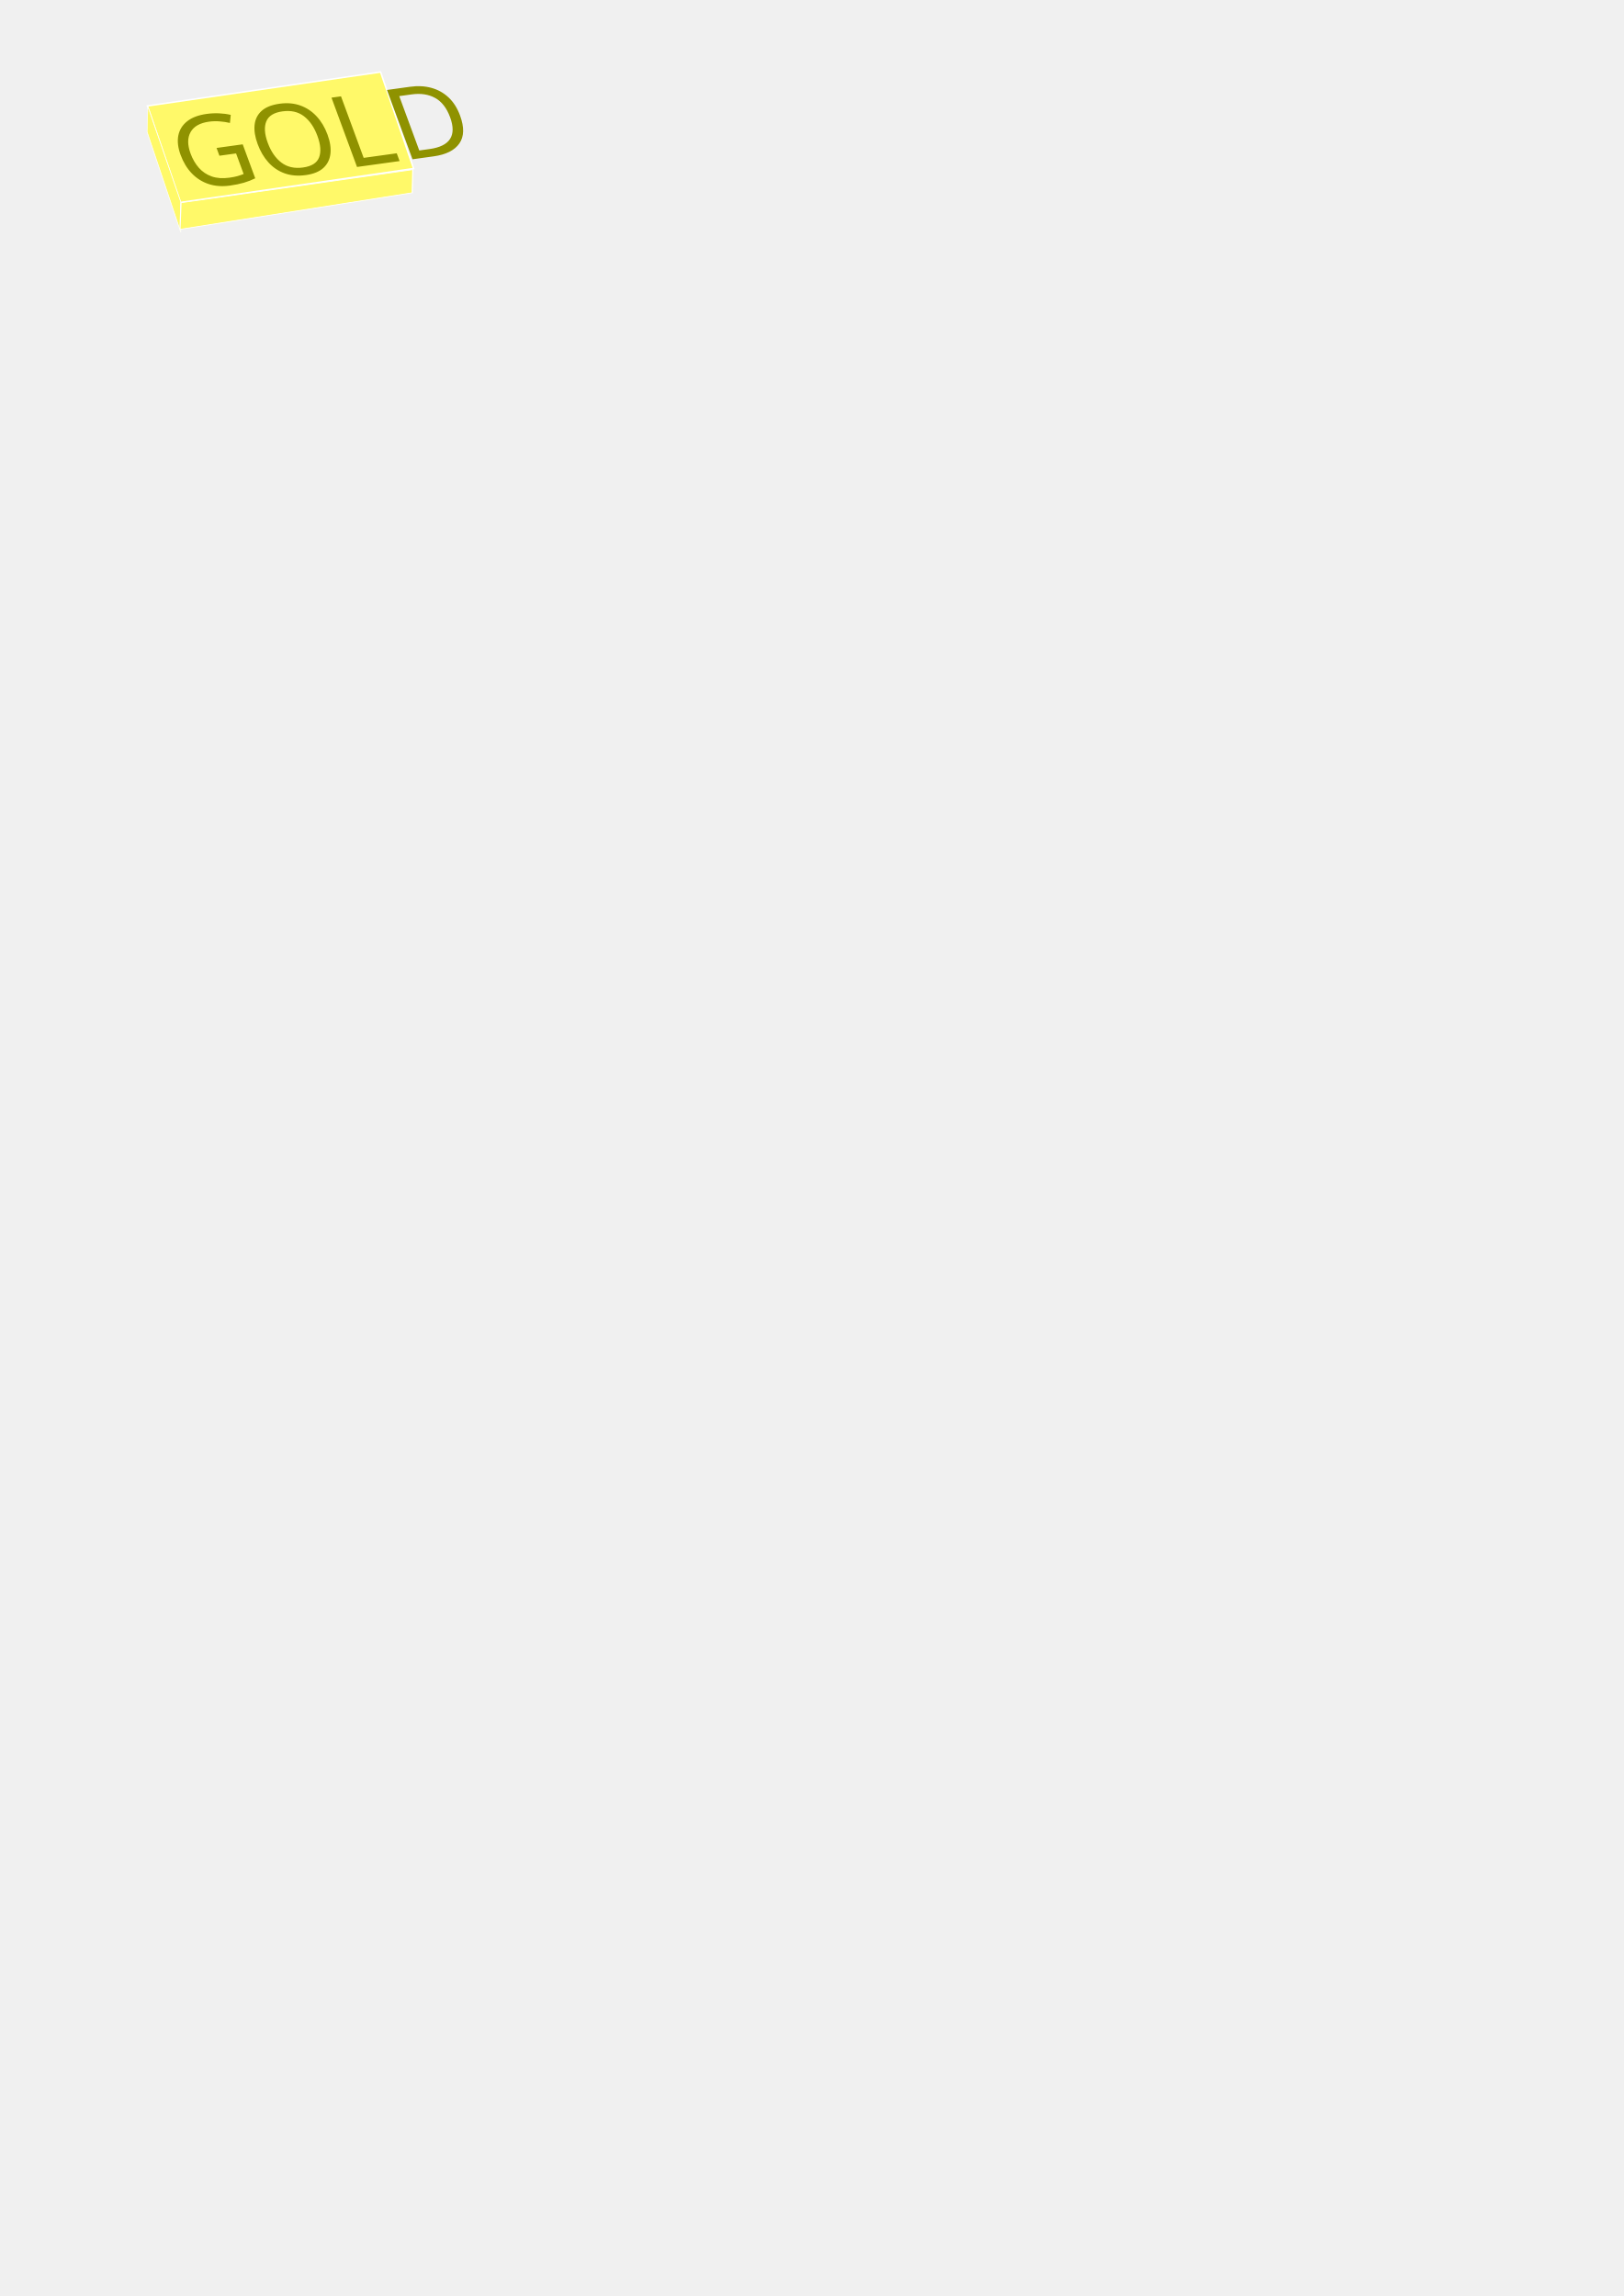
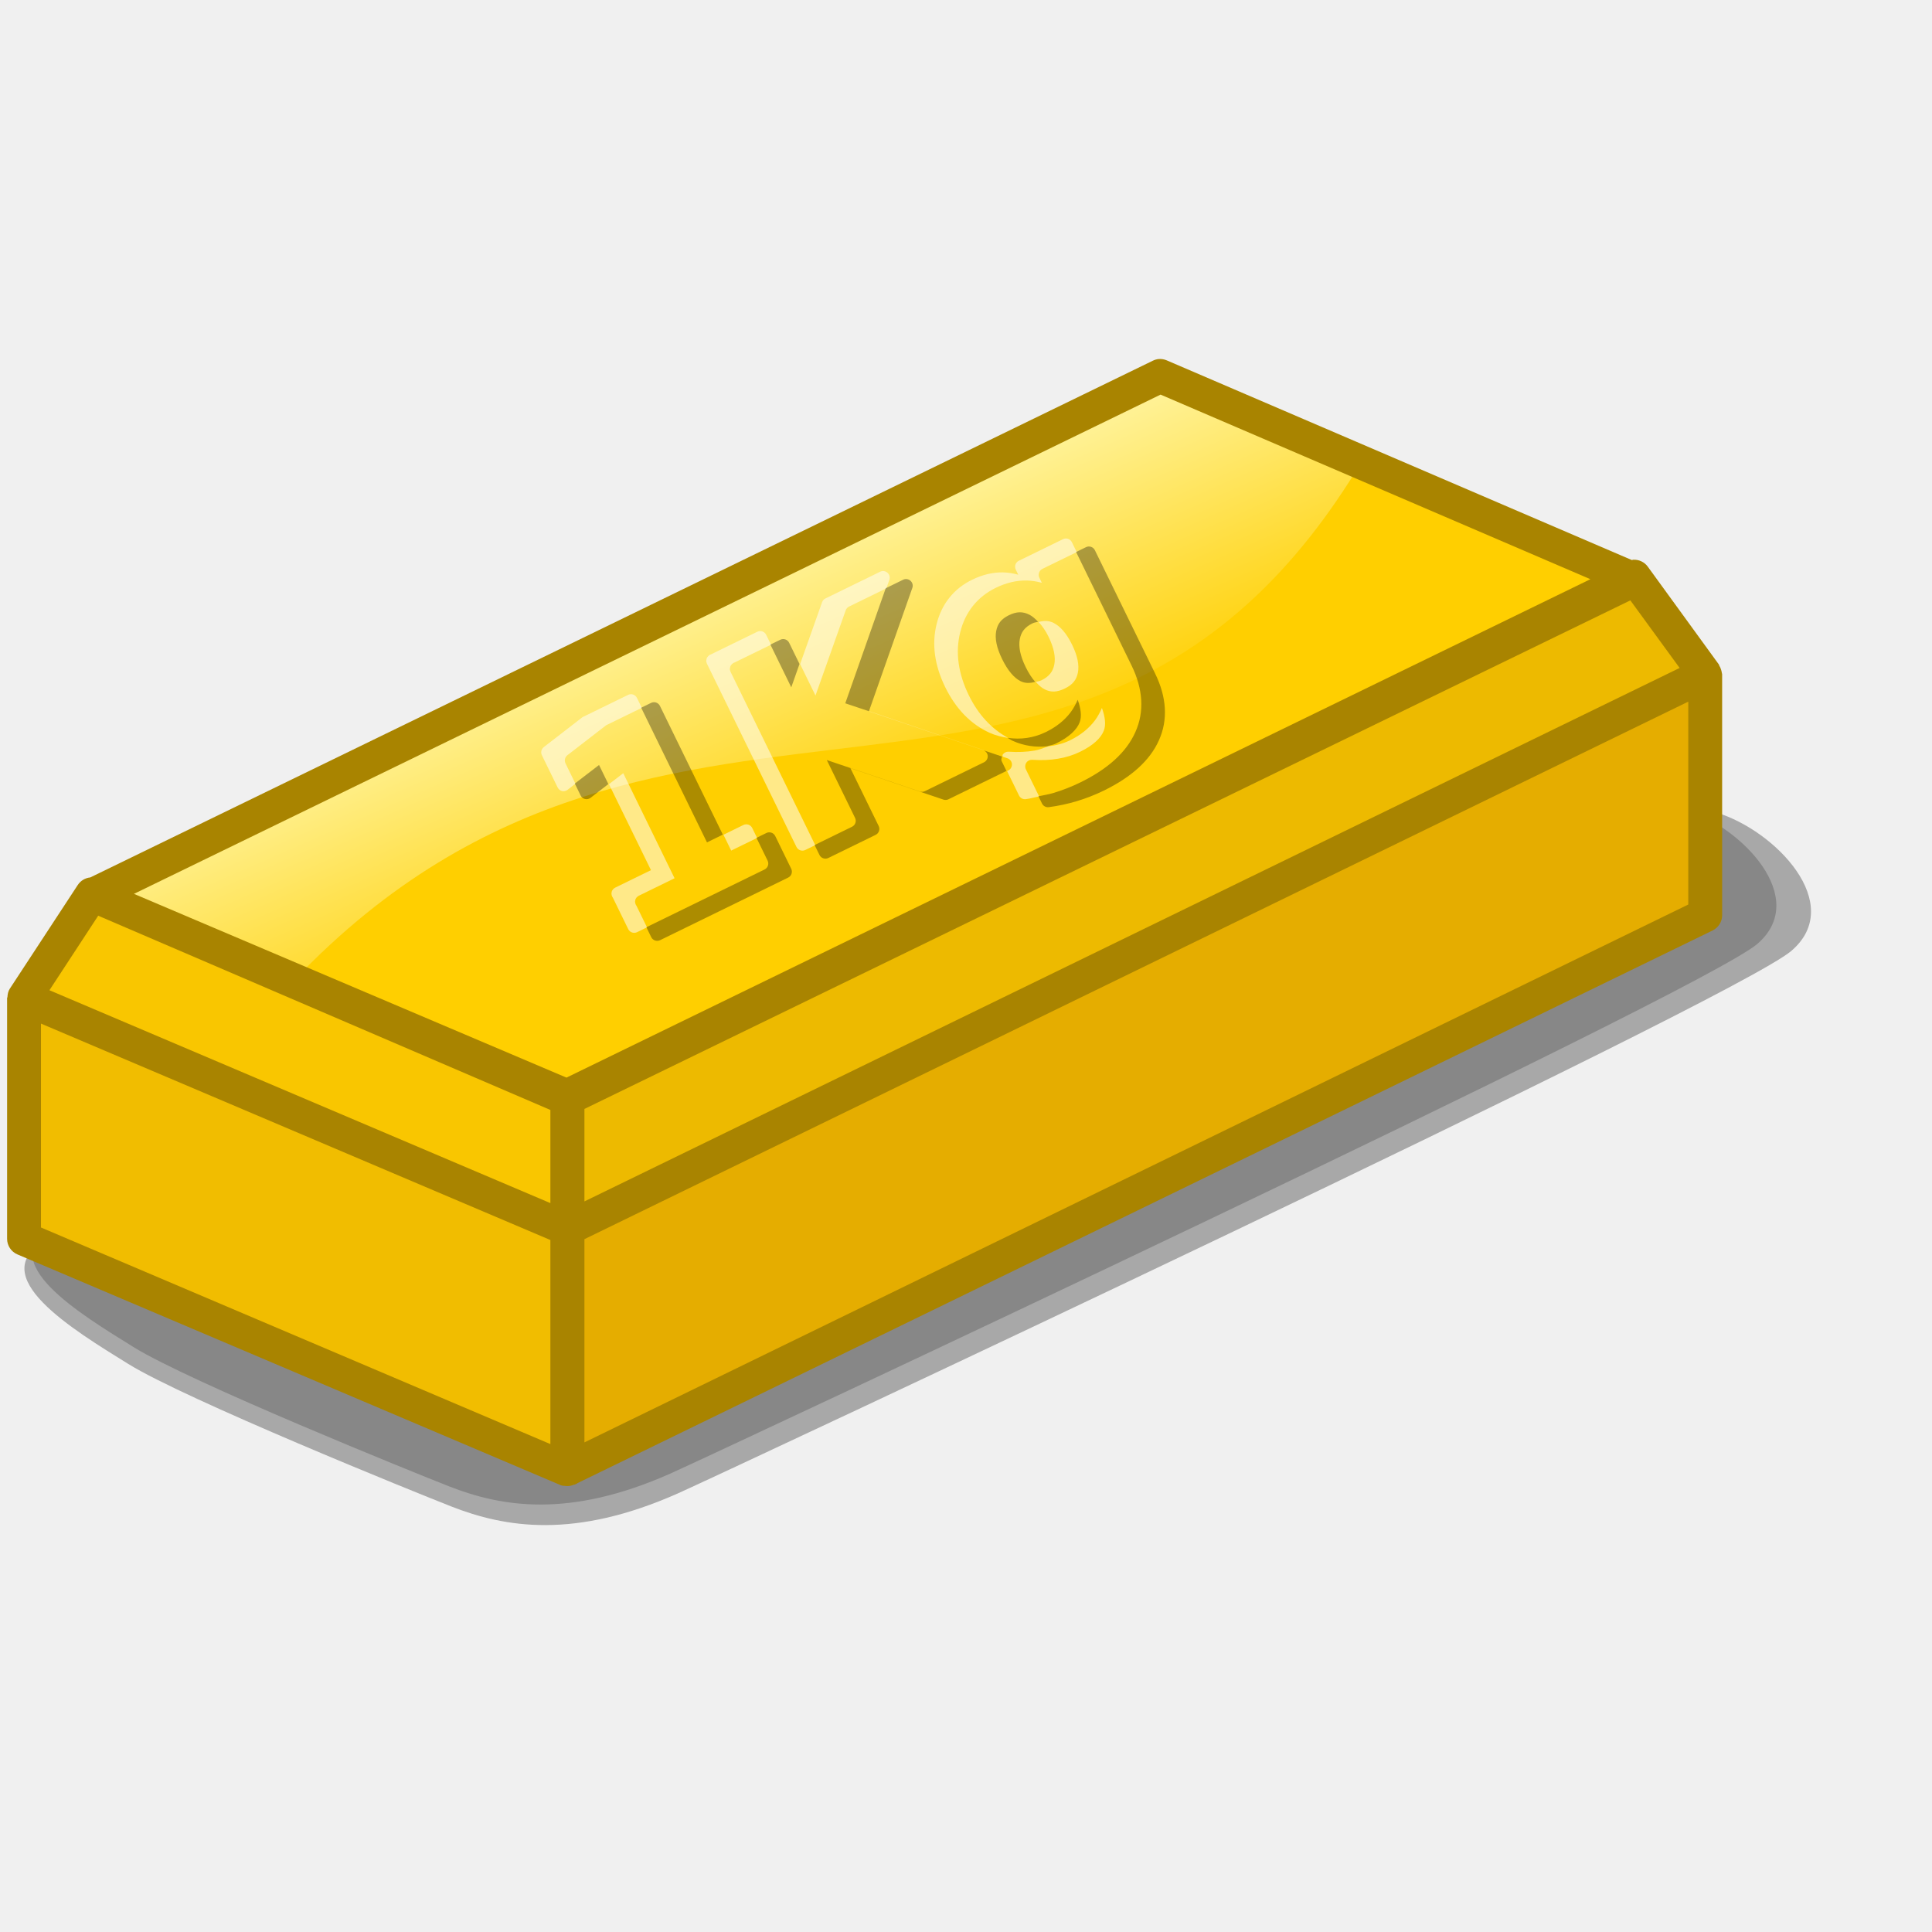
- <svg xmlns="http://www.w3.org/2000/svg" id="svg1487" width="210mm" height="297mm">
-   <defs id="defs1489" />
-   <rect style="font-size:12;fill:#fff969;fill-rule:evenodd;stroke:#ffffff;stroke-width:0.744;" id="rect1491" width="115.159" height="49.868" x="52.329" y="62.695" transform="matrix(0.989585,-0.143948,0.323551,0.946211,0,0)" />
-   <path transform="matrix(-0.527027,0.849849,0.326081,0.945342,0,0)" style="font-size:12;fill:#fff968;fill-rule:evenodd;stroke:#ffffff;stroke-width:0.402;" d="M -66.226 114.725 L -66.226 163.954 L -60.009 174.095 L -60.558 122.685 L -66.226 114.725 z " id="path1496" />
-   <path style="font-size:12;fill:#fff969;fill-rule:evenodd;stroke:#ffffff;stroke-width:0.503;" d="M 165.471 142.162 L 173.901 158.817 L 286.195 154.767 L 278.696 140.244 L 165.471 142.162 z " id="path1495" transform="matrix(0.991697,-0.128598,-0.531911,0.8468,0,0)" />
-   <text xml:space="preserve" style="fill:#8f9200;fill-opacity:1;stroke:none;font-family:Impact;font-style:normal;font-weight:normal;font-size:48;stroke-opacity:1;stroke-width:1pt;stroke-linejoin:miter;stroke-linecap:butt;text-anchor:start;writing-mode:lr;" x="50.338" y="101.807" id="text1497" transform="matrix(1.078472,-0.149405,0.364323,0.988776,0,0)">
-     <tspan x="50.338" y="101.807" id="tspan1520" style="fill:#8f9200;fill-opacity:1;">GOLD</tspan>
-   </text>
+ <svg xmlns="http://www.w3.org/2000/svg" xmlns:xlink="http://www.w3.org/1999/xlink" height="10cm" width="10cm" id="svg831">
+   <defs id="defs833">
+     <linearGradient id="linearGradient7187">
+       <stop style="stop-color:#ffffcf;stop-opacity:1;" offset="0" id="stop7189" />
+       <stop style="stop-color:#ffffd0;stop-opacity:0;" offset="1" id="stop7191" />
+     </linearGradient>
+     <linearGradient id="linearGradient3666">
+       <stop id="stop3668" offset="0" style="stop-color:#ffd900;stop-opacity:1;" />
+       <stop id="stop3670" offset="1" style="stop-color:#ffbf00;stop-opacity:1;" />
+     </linearGradient>
+     <linearGradient id="linearGradient3658">
+       <stop id="stop3660" offset="0" style="stop-color:#d09000;stop-opacity:1;" />
+       <stop id="stop3662" offset="1" style="stop-color:#a06000;stop-opacity:1;" />
+     </linearGradient>
+     <linearGradient xlink:href="#linearGradient7187" id="linearGradient7193" x1="56.193" y1="161.734" x2="53.281" y2="234.583" gradientUnits="userSpaceOnUse" />
+     <linearGradient xlink:href="#linearGradient7187" id="linearGradient7969" gradientUnits="userSpaceOnUse" x1="56.193" y1="161.734" x2="53.281" y2="234.583" />
+   </defs>
+   <g id="g7955" transform="matrix(1.060166,0,0,1.060166,-17.55186,-23.62109)">
+     <path id="path7195" d="M 25.063,251.122 C 13.306,257.626 30.241,267.761 40.176,273.932 C 50.75,280.5 93.292,297.698 99.801,300.25 C 109.749,304.15 122.519,306.338 141.623,297.858 C 149.588,294.323 336.385,206.908 347.104,197.743 C 357.185,189.123 344.195,175.537 333.278,172.216 C 305.596,163.796 276.699,144.558 247.498,144.724 C 217.133,144.897 97.752,210.912 25.063,251.122 z " style="fill:#000000;fill-opacity:0.301;stroke:none;stroke-width:1;stroke-linecap:round;stroke-linejoin:round;stroke-miterlimit:4;stroke-opacity:1" />
+     <path style="fill:#000000;fill-opacity:0.199;stroke:none;stroke-width:1;stroke-linecap:round;stroke-linejoin:round;stroke-miterlimit:4;stroke-opacity:1" d="M 26.44,248.584 C 14.964,254.933 31.495,264.826 41.193,270.85 C 51.514,277.261 93.042,294.049 99.395,296.54 C 109.106,300.348 121.572,302.483 140.22,294.206 C 147.995,290.755 330.337,205.425 340.8,196.478 C 350.64,188.064 337.96,174.802 327.303,171.56 C 300.282,163.341 272.074,144.562 243.57,144.724 C 213.929,144.893 97.396,209.333 26.44,248.584 z " id="path7953" />
+     <path id="rect1317" d="M 134.689,307.882 L 368.226,307.882 L 368.226,352.345 L 134.689,352.345 L 134.689,307.882 z " style="fill:#e5ad00;fill-opacity:1;stroke:none;stroke-width:1.018;stroke-linecap:round;stroke-linejoin:round;stroke-miterlimit:4;stroke-opacity:1" transform="matrix(0.899053,-0.43784,0,1,0,0)" />
+     <path id="rect2047" d="M 22.623,197.506 L 131.596,197.506 L 131.596,241.968 L 22.623,241.968 L 22.623,197.506 z " style="fill:#f1bd00;fill-opacity:1;stroke:none;stroke-width:0.699;stroke-linecap:round;stroke-linejoin:round;stroke-miterlimit:4;stroke-opacity:1" transform="matrix(0.920404,0.390968,0,1,0,0)" />
+     <path style="fill:#edba00;fill-opacity:1;stroke:none;stroke-width:1.018;stroke-linecap:round;stroke-linejoin:round;stroke-miterlimit:4;stroke-opacity:1" d="M 121.093,224.489 L 317.932,128.628 L 331.055,146.699 L 121.093,248.951 L 121.093,224.489 z " id="path2777" />
+     <path style="fill:#f9c600;fill-opacity:1;stroke:none;stroke-width:0.699;stroke-linecap:round;stroke-linejoin:round;stroke-miterlimit:4;stroke-opacity:1" d="M 33.36,187.255 L 121.121,224.534 L 121.121,248.997 L 20.822,206.392 L 33.36,187.255 z " id="path2779" />
+     <path transform="matrix(0.898726,-0.43851,0.43851,0.898726,0,0)" id="rect2781" d="M -52.05,183.11 L 166.969,183.398 L 229.142,255.523 L 10.123,255.235 L -52.05,183.11 z " style="fill:#ffcf00;fill-opacity:1;stroke:none;stroke-width:1;stroke-linecap:round;stroke-linejoin:round;stroke-miterlimit:4;stroke-opacity:1" />
+     <path style="fill:url(#linearGradient7969);fill-opacity:1;stroke:none;stroke-width:1;stroke-linecap:round;stroke-linejoin:round;stroke-miterlimit:4;stroke-opacity:1" d="M -52.05,183.11 L 166.969,183.398 L 193.853,213.826 C 110.895,268.132 68.78,178.815 -25.166,213.538 L -52.05,183.11 z " id="path7185" transform="matrix(0.898726,-0.43851,0.43851,0.898726,0,0)" />
+     <g id="g7181">
+       <path style="font-size:63.389px;font-style:normal;font-variant:normal;font-weight:bold;font-stretch:normal;text-align:start;line-height:125%;writing-mode:lr-tb;text-anchor:start;fill:#ffffff;fill-opacity:0.534;stroke:none;stroke-width:3;stroke-linecap:round;stroke-linejoin:round;stroke-miterlimit:4;stroke-dasharray:none;stroke-opacity:1;font-family:Bitstream Vera Sans" d="M 147.556,143.096 C 147.528,143.118 147.501,143.14 147.476,143.164 C 147.401,143.209 147.332,143.262 147.269,143.321 C 147.209,143.38 147.155,143.444 147.108,143.513 C 147.084,143.542 147.061,143.572 147.039,143.604 C 147.018,143.64 146.999,143.678 146.981,143.717 C 146.968,143.75 146.956,143.784 146.946,143.819 C 146.936,143.86 146.928,143.902 146.922,143.944 C 146.912,143.985 146.904,144.027 146.898,144.069 C 146.882,144.147 146.874,144.227 146.873,144.308 C 146.882,144.35 146.893,144.392 146.906,144.433 C 146.912,144.468 146.92,144.502 146.928,144.536 C 146.932,144.543 146.936,144.551 146.939,144.559 C 146.956,144.625 146.978,144.69 147.006,144.753 C 147.025,144.8 147.048,144.845 147.073,144.89 L 163.524,178.562 C 163.821,179.168 164.552,179.419 165.158,179.123 L 166.987,178.23 L 151.429,146.386 C 151.403,146.342 151.381,146.296 151.362,146.249 C 151.334,146.186 151.312,146.121 151.295,146.055 C 151.291,146.047 151.288,146.04 151.284,146.032 C 151.275,145.998 151.268,145.964 151.262,145.93 C 151.249,145.888 151.238,145.846 151.229,145.804 C 151.23,145.724 151.238,145.644 151.254,145.565 C 151.26,145.523 151.268,145.482 151.278,145.44 C 151.284,145.398 151.292,145.357 151.302,145.315 C 151.312,145.281 151.324,145.247 151.337,145.213 C 151.354,145.175 151.374,145.137 151.395,145.1 C 151.416,145.069 151.44,145.039 151.464,145.01 C 151.511,144.94 151.565,144.876 151.625,144.818 C 151.688,144.758 151.757,144.705 151.831,144.66 C 151.857,144.637 151.884,144.614 151.912,144.593 C 151.953,144.58 151.995,144.569 152.037,144.56 L 152.128,144.515 L 158.826,141.243 L 157.933,139.414 C 157.637,138.808 156.905,138.557 156.299,138.853 L 147.773,143.019 L 147.681,143.063 C 147.639,143.072 147.597,143.083 147.556,143.096 z M 124.067,154.601 C 124.032,154.625 123.997,154.651 123.964,154.679 L 116.894,160.144 C 116.439,160.5 116.296,161.125 116.55,161.643 L 119.454,167.587 C 119.614,167.913 119.902,168.158 120.256,168.243 C 120.609,168.327 120.991,168.242 121.282,168.025 L 122.737,166.889 L 120.906,163.14 C 120.652,162.622 120.795,161.997 121.249,161.641 L 128.32,156.176 C 128.353,156.148 128.387,156.122 128.423,156.097 C 128.453,156.081 128.483,156.066 128.514,156.052 L 134.984,152.892 L 134.09,151.063 C 133.794,150.457 133.063,150.206 132.457,150.502 L 124.159,154.556 C 124.128,154.57 124.097,154.585 124.067,154.601 z M 168.872,132.71 C 168.581,132.852 168.357,133.103 168.251,133.41 L 164.198,144.819 L 167.035,150.626 L 172.607,134.906 C 172.713,134.6 172.936,134.348 173.228,134.206 L 180.109,130.845 L 180.669,129.268 C 180.831,128.8 180.688,128.295 180.317,127.968 C 179.946,127.64 179.42,127.555 178.976,127.773 L 168.872,132.71 z M 195.928,129.26 C 192.546,130.912 190.286,133.756 189.378,137.472 C 188.46,141.181 189.021,145.086 190.967,149.07 C 192.907,153.04 195.664,155.913 199.162,157.497 C 200.288,158.003 201.425,158.267 202.567,158.439 C 199.532,156.785 197.077,154.157 195.323,150.567 C 193.376,146.583 192.816,142.677 193.734,138.969 C 194.642,135.253 196.902,132.409 200.284,130.757 C 202.193,129.824 204.119,129.356 206.019,129.398 C 206.94,129.419 207.863,129.567 208.803,129.822 L 208.345,128.885 C 208.049,128.279 208.301,127.548 208.906,127.252 L 215.239,124.158 L 214.345,122.329 C 214.049,121.723 213.318,121.472 212.712,121.768 L 204.551,125.755 C 203.945,126.051 203.694,126.782 203.99,127.388 L 204.448,128.326 C 203.507,128.07 202.585,127.923 201.664,127.902 C 199.763,127.859 197.838,128.327 195.928,129.26 z M 131.562,164.956 L 128.926,166.98 L 136.677,182.844 L 130.185,186.016 C 130.146,186.033 130.108,186.051 130.071,186.072 C 130.002,186.107 129.937,186.148 129.876,186.195 C 129.708,186.317 129.573,186.481 129.485,186.67 C 129.472,186.703 129.46,186.737 129.45,186.772 C 129.44,186.813 129.432,186.855 129.426,186.897 C 129.402,186.978 129.386,187.062 129.378,187.147 C 129.382,187.154 129.386,187.162 129.39,187.169 C 129.39,187.242 129.397,187.314 129.41,187.386 C 129.419,187.428 129.43,187.47 129.443,187.511 C 129.484,187.669 129.557,187.816 129.655,187.946 L 132.481,193.729 C 132.777,194.335 133.509,194.586 134.115,194.29 L 135.943,193.397 L 134.011,189.442 C 133.912,189.313 133.84,189.165 133.799,189.008 C 133.786,188.966 133.775,188.925 133.766,188.882 C 133.753,188.811 133.746,188.738 133.745,188.666 C 133.741,188.658 133.738,188.651 133.734,188.643 C 133.741,188.558 133.757,188.474 133.782,188.393 C 133.788,188.351 133.796,188.309 133.806,188.268 C 133.816,188.234 133.828,188.2 133.841,188.166 C 133.929,187.977 134.063,187.814 134.232,187.692 C 134.293,187.645 134.358,187.603 134.427,187.568 C 134.464,187.548 134.502,187.529 134.541,187.513 L 141.033,184.341 L 131.562,164.956 z M 208.202,137.053 C 208.835,137.744 209.464,138.594 210.032,139.756 C 211.056,141.852 211.363,143.551 211.1,144.897 C 210.837,146.245 210.129,147.127 208.706,147.822 C 208.33,148.006 208.015,148.003 207.68,148.097 C 208.221,148.72 208.766,149.196 209.317,149.478 C 210.47,150.058 211.577,150.044 213.062,149.319 C 214.485,148.623 215.192,147.741 215.456,146.393 C 215.718,145.048 215.412,143.349 214.388,141.252 C 213.355,139.139 212.198,137.845 210.977,137.227 C 210.066,136.766 209.167,136.794 208.202,137.053 z M 177.01,153.539 L 176.998,153.573 L 198.142,160.742 C 198.124,160.735 198.116,160.714 198.097,160.708 L 177.01,153.539 z M 150.05,176.31 L 151.48,179.236 L 156.257,176.902 L 155.364,175.073 C 155.068,174.468 154.337,174.216 153.731,174.512 L 150.05,176.31 z M 201.583,161.525 C 201.509,161.636 201.602,161.774 201.568,161.9 L 202.453,162.204 C 202.917,162.363 203.25,162.781 203.285,163.27 C 203.32,163.759 203.051,164.224 202.614,164.447 L 202.386,164.559 L 204.586,169.062 C 204.815,169.541 205.328,169.817 205.854,169.745 C 206.701,169.632 207.481,169.404 208.294,169.233 L 205.859,164.249 C 205.663,163.857 205.695,163.386 205.938,163.021 C 206.182,162.657 206.598,162.455 207.036,162.485 C 208.769,162.601 210.365,162.531 211.805,162.279 C 213.251,162.041 214.591,161.625 215.856,161.007 C 218.353,159.787 219.735,158.436 220.25,157.076 C 220.661,155.992 220.48,154.571 219.89,152.92 C 219.529,153.734 219.124,154.503 218.618,155.184 C 217.483,156.71 215.931,157.941 214.021,158.874 C 212.707,159.516 211.35,159.843 209.983,159.997 C 209.155,160.291 208.353,160.634 207.45,160.782 C 206.01,161.034 204.414,161.105 202.68,160.989 C 202.243,160.958 201.826,161.16 201.583,161.525 z " id="path4246" />
+       <path style="font-size:63.389px;font-style:normal;font-variant:normal;font-weight:bold;font-stretch:normal;text-align:start;line-height:125%;writing-mode:lr-tb;text-anchor:start;fill:#000000;fill-opacity:0.326;stroke:none;stroke-width:3;stroke-linecap:round;stroke-linejoin:round;stroke-miterlimit:4;stroke-dasharray:none;stroke-opacity:1;font-family:Bitstream Vera Sans" d="M 134.871,152.873 L 147.011,177.721 L 149.937,176.291 L 138.333,152.54 C 138.037,151.934 137.306,151.683 136.7,151.979 L 134.871,152.873 z M 158.713,141.224 L 162.567,149.11 L 164.085,144.8 L 162.175,140.891 C 161.879,140.285 161.148,140.034 160.542,140.33 L 158.713,141.224 z M 179.996,130.825 L 172.53,152.058 L 176.897,153.52 L 184.912,130.745 C 185.073,130.278 184.931,129.773 184.56,129.445 C 184.189,129.118 183.663,129.032 183.219,129.251 L 179.996,130.825 z M 127.093,163.44 L 122.624,166.87 L 123.696,169.064 C 123.857,169.39 124.145,169.635 124.498,169.72 C 124.852,169.805 125.234,169.72 125.524,169.502 L 128.813,166.96 L 127.093,163.44 z M 215.126,124.139 L 225.367,145.101 C 227.472,149.408 227.753,153.611 226.063,157.362 C 224.396,161.124 220.936,164.199 215.885,166.667 C 214.244,167.469 212.581,168.112 210.917,168.613 C 210.037,168.878 209.094,169.021 208.181,169.214 L 208.828,170.539 C 209.058,171.019 209.57,171.295 210.097,171.222 C 211.895,170.982 213.61,170.61 215.273,170.109 C 216.936,169.608 218.599,168.965 220.24,168.164 C 225.292,165.695 228.752,162.62 230.418,158.858 C 232.108,155.107 231.827,150.904 229.723,146.597 L 218.588,123.806 C 218.292,123.2 217.56,122.949 216.954,123.245 L 215.126,124.139 z M 202.661,135.835 C 201.309,136.516 200.641,137.379 200.382,138.704 C 200.119,140.048 200.429,141.756 201.461,143.869 C 202.527,146.051 203.688,147.368 204.848,147.962 C 205.706,148.394 206.596,148.375 207.578,148.101 C 206.973,147.409 206.382,146.523 205.817,145.365 C 204.784,143.252 204.475,141.544 204.737,140.201 C 204.996,138.875 205.665,138.012 207.017,137.332 C 207.04,137.321 207.063,137.31 207.085,137.298 C 207.455,137.118 207.775,137.113 208.112,137.023 C 207.593,136.457 207.058,135.99 206.508,135.711 C 205.283,135.091 204.153,135.107 202.73,135.802 C 202.707,135.814 202.684,135.825 202.661,135.835 z M 169.123,162.529 L 174.338,173.204 C 174.634,173.81 174.383,174.541 173.777,174.837 L 166.874,178.21 L 167.767,180.039 C 168.063,180.645 168.794,180.896 169.4,180.6 L 178.133,176.334 C 178.739,176.038 178.99,175.307 178.694,174.701 L 173.478,164.025 L 190.641,169.826 C 190.947,169.931 191.283,169.91 191.574,169.767 L 202.273,164.54 L 201.39,162.734 C 201.254,162.461 201.377,162.168 201.455,161.881 L 198.029,160.723 C 198.465,160.895 198.782,161.284 198.816,161.754 C 198.851,162.243 198.582,162.708 198.146,162.932 L 187.219,168.27 C 186.928,168.413 186.592,168.435 186.285,168.33 L 169.123,162.529 z M 156.144,176.883 L 158.2,181.089 C 158.496,181.695 158.244,182.426 157.638,182.723 L 135.83,193.378 L 136.724,195.206 C 137.02,195.812 137.751,196.064 138.357,195.768 L 161.994,184.219 C 162.6,183.923 162.851,183.192 162.555,182.586 L 159.607,176.551 C 159.31,175.945 158.579,175.694 157.973,175.99 L 156.144,176.883 z M 215.422,151.404 C 215.061,152.218 214.655,152.988 214.149,153.668 C 213.015,155.194 211.462,156.425 209.552,157.358 C 207.27,158.474 204.878,158.785 202.488,158.431 C 202.801,158.601 203.079,158.827 203.405,158.975 C 205.51,159.921 207.667,160.214 209.79,159.989 C 210.314,159.807 210.889,159.735 211.388,159.492 C 213.884,158.272 215.266,156.92 215.782,155.561 C 216.193,154.476 216.011,153.055 215.422,151.404 z " id="path4978" />
+     </g>
+     <path id="path5708" d="M 230.335,88.534 C 229.965,88.574 229.605,88.679 229.272,88.846 L 33.21,184.19 C 32.265,184.283 31.414,184.801 30.897,185.596 L 18.366,204.721 C 18.058,205.191 17.956,205.736 17.928,206.284 C 17.926,206.333 17.866,206.359 17.866,206.409 L 17.866,250.877 C 17.867,252.131 18.617,253.263 19.772,253.752 L 120.053,296.346 C 120.315,296.457 120.591,296.435 120.866,296.471 C 120.974,296.485 121.07,296.5 121.178,296.502 C 121.617,296.516 122.019,296.421 122.428,296.252 C 122.488,296.227 122.557,296.25 122.616,296.221 L 122.803,296.127 C 122.862,296.094 122.934,296.102 122.991,296.065 C 123.01,296.052 123.003,296.015 123.022,296.002 L 332.585,193.971 C 333.658,193.445 334.337,192.354 334.335,191.159 L 334.335,146.721 C 334.335,146.614 334.282,146.514 334.272,146.409 C 334.251,146.223 334.201,146.056 334.147,145.877 C 334.07,145.596 333.955,145.345 333.803,145.096 C 333.767,145.04 333.78,144.963 333.741,144.909 L 320.616,126.846 C 319.994,125.992 318.983,125.51 317.928,125.565 C 317.842,125.57 317.764,125.615 317.678,125.627 L 231.866,88.784 C 231.385,88.573 230.858,88.487 230.335,88.534 z M 230.71,95.096 L 310.022,129.159 L 121.085,221.127 L 41.272,187.221 L 230.71,95.096 z M 317.397,133.065 L 326.491,145.534 L 124.397,243.971 L 124.397,226.909 L 317.397,133.065 z M 328.085,151.752 L 328.085,189.19 L 124.397,288.44 L 124.397,250.94 L 328.085,151.752 z M 34.678,191.252 L 118.116,227.096 L 118.116,244.284 L 25.678,205.002 L 34.678,191.252 z M 24.116,211.159 L 118.116,251.096 L 118.116,288.752 L 24.116,248.784 L 24.116,211.159 z " style="fill:#a98400;fill-opacity:1;stroke:none;stroke-width:6.25;stroke-linecap:round;stroke-linejoin:round;stroke-miterlimit:4;stroke-dasharray:none;stroke-opacity:1" />
+   </g>
</svg>
